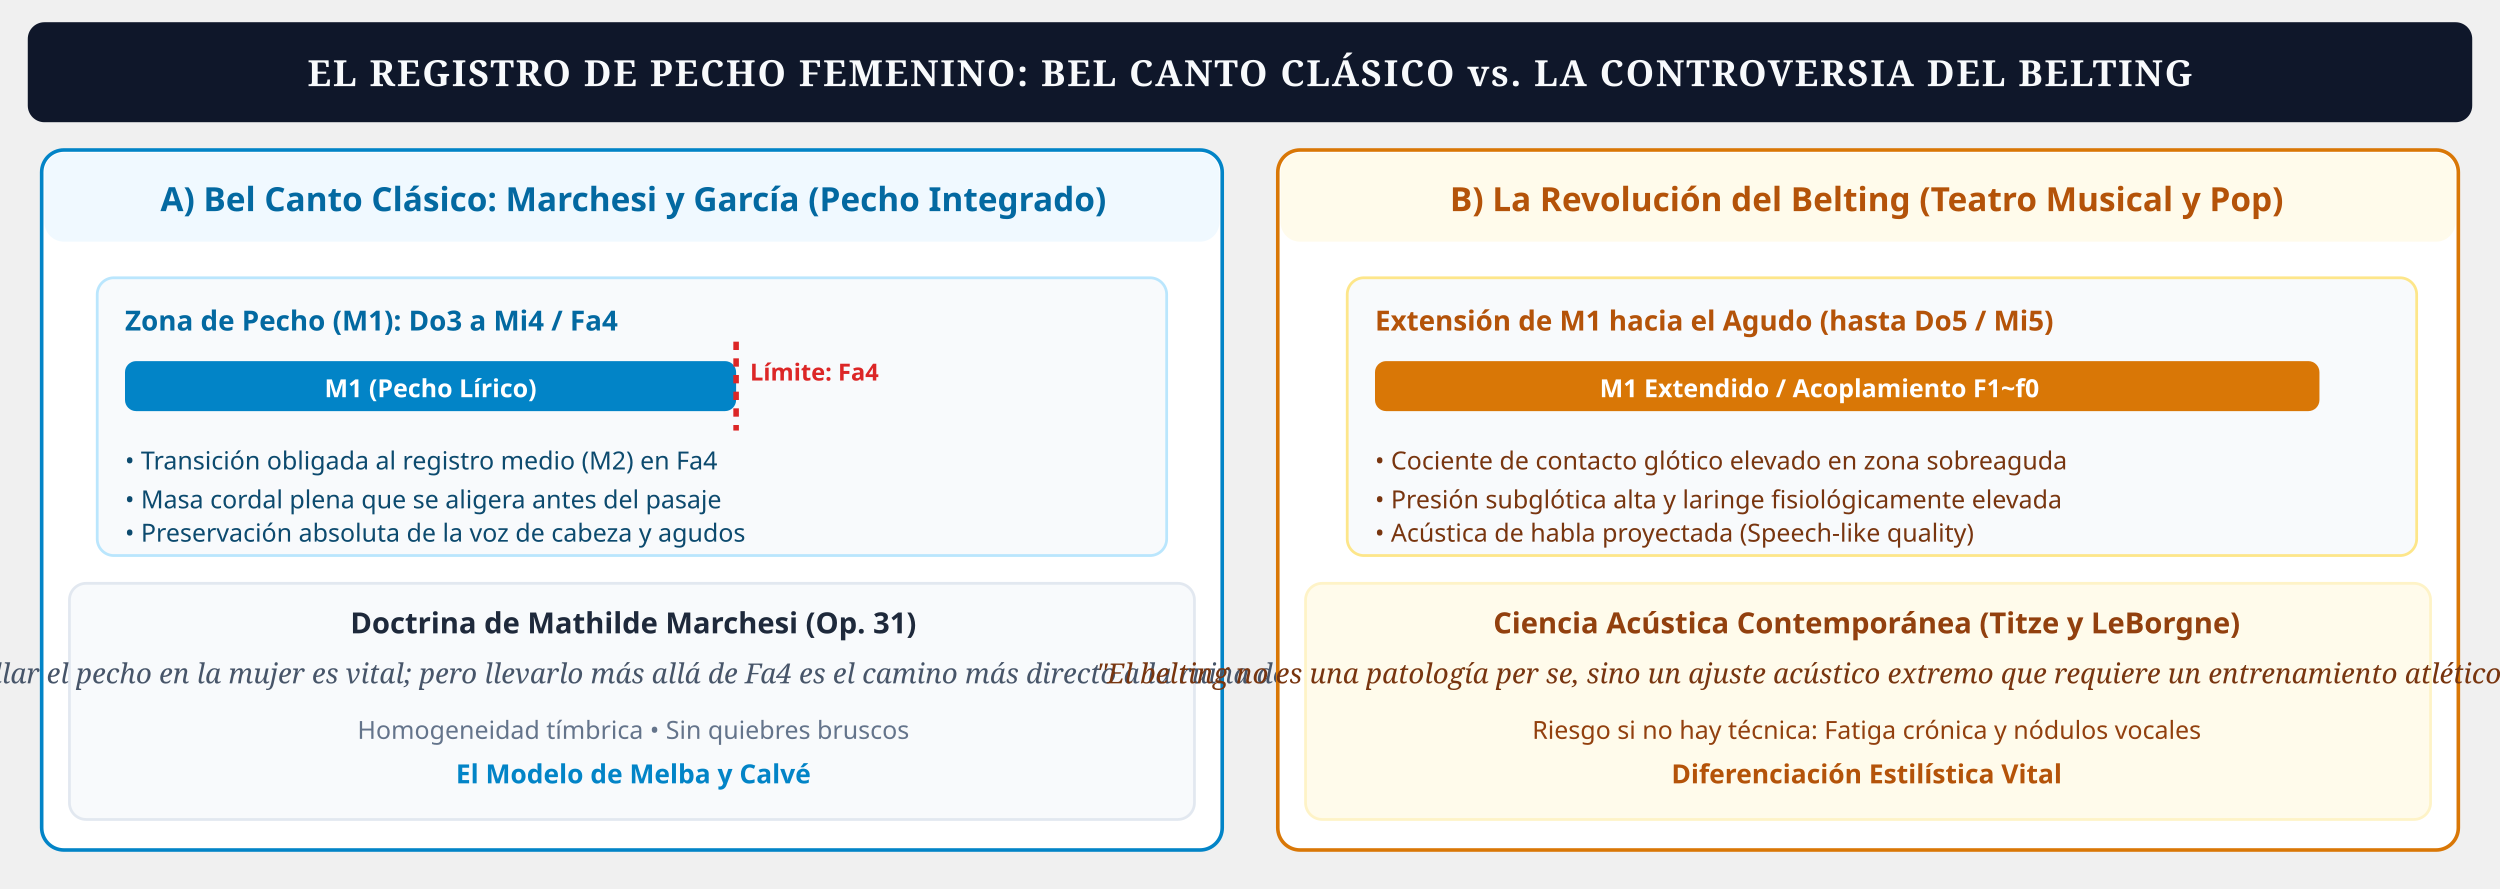
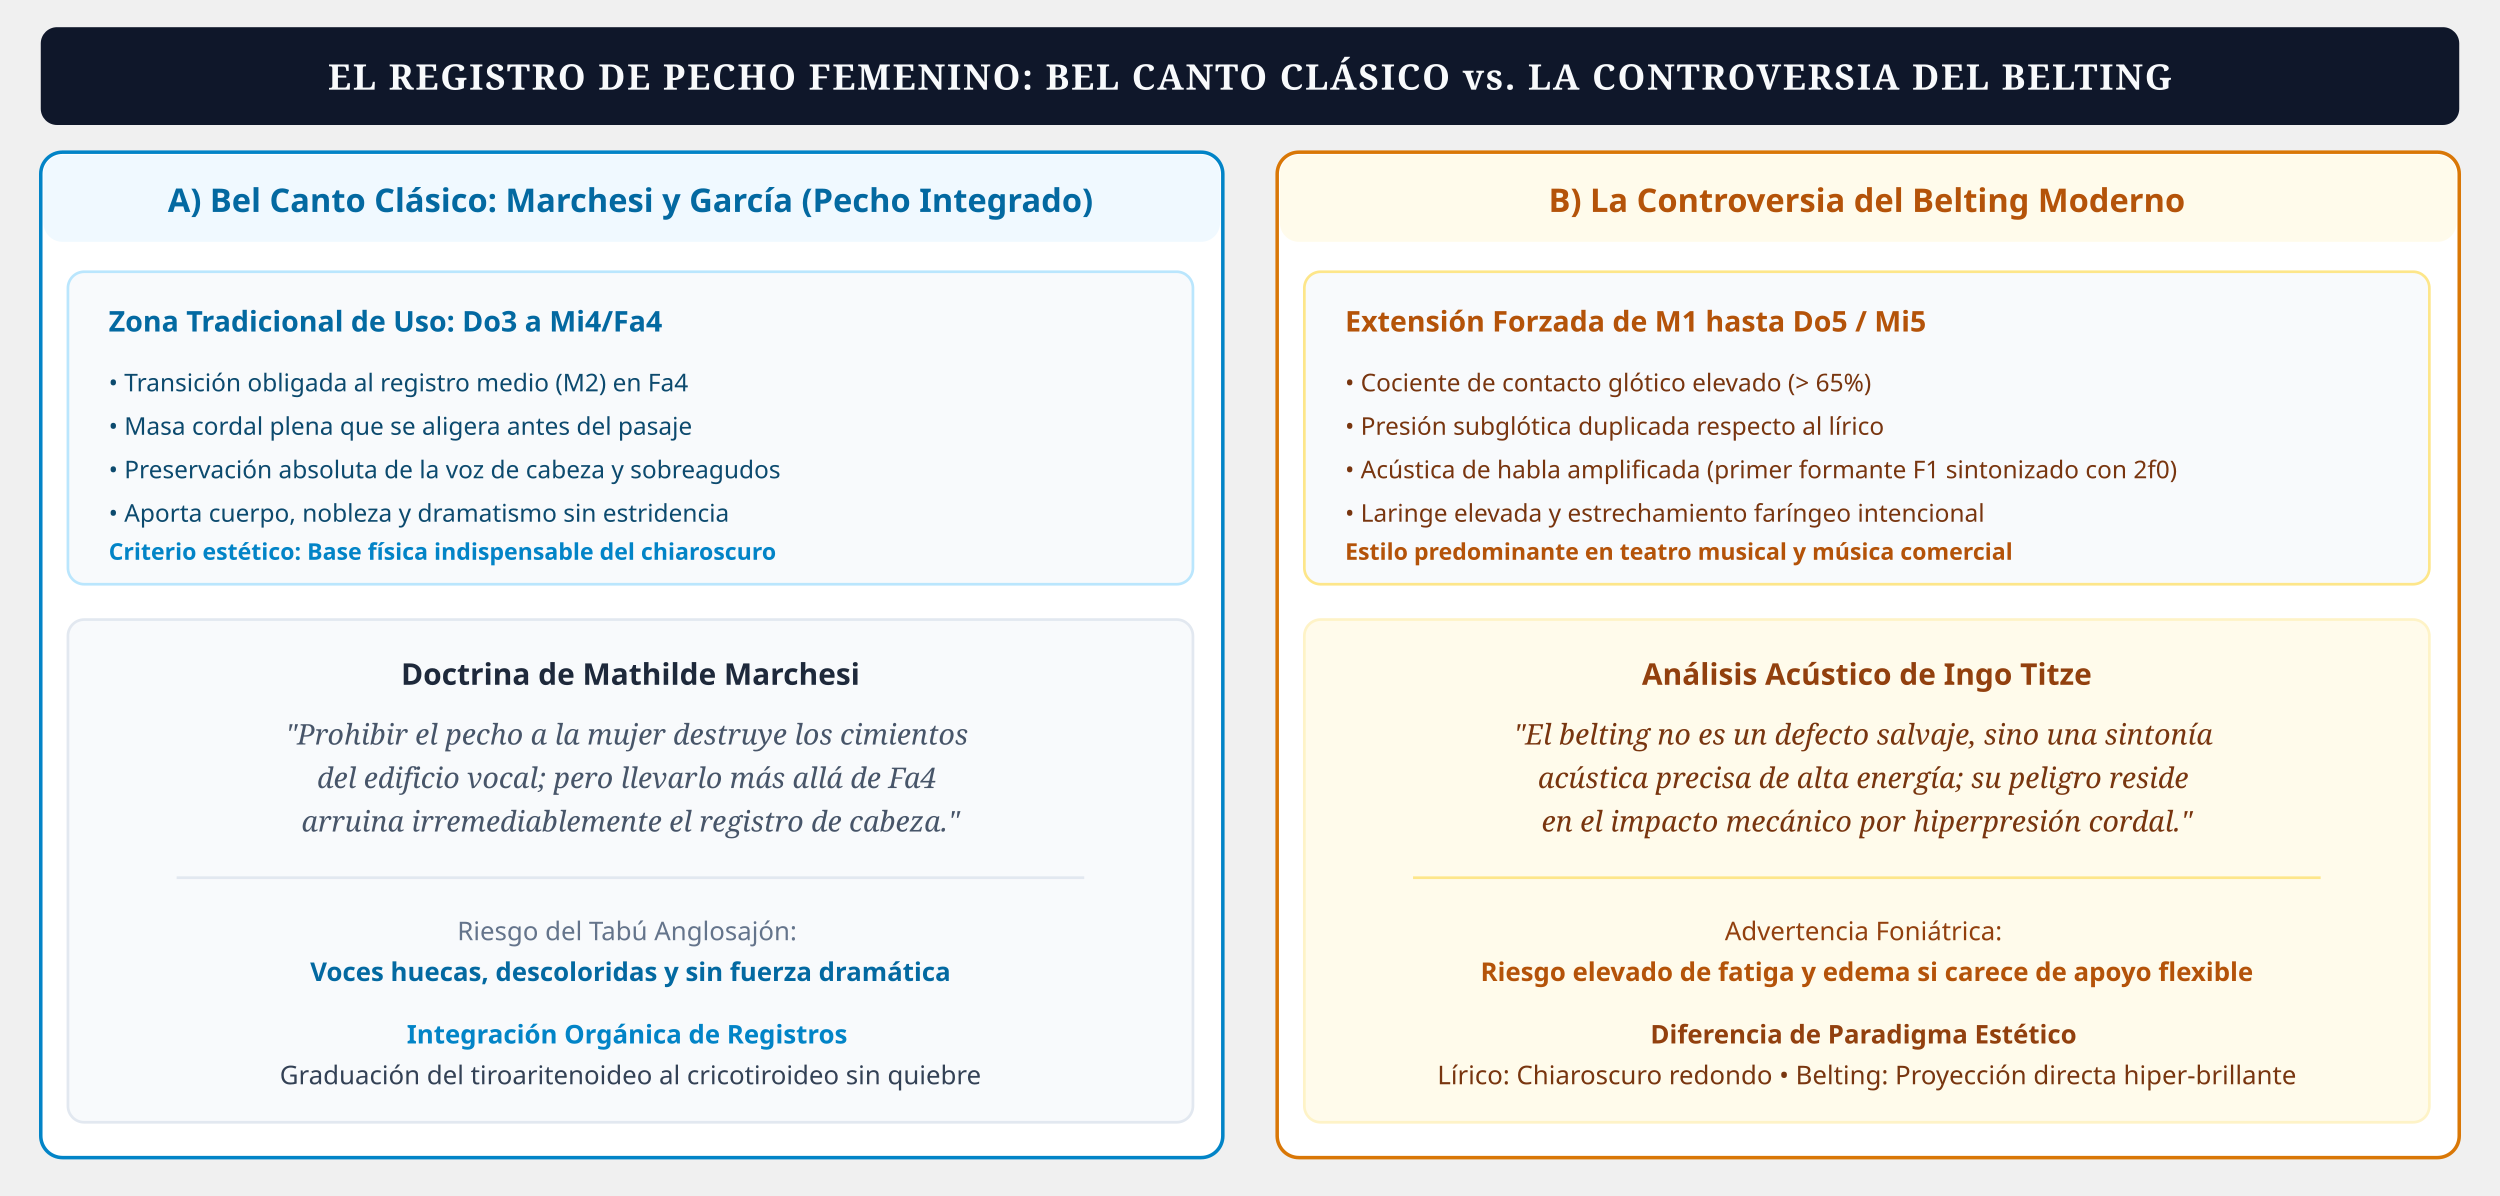
- <svg xmlns="http://www.w3.org/2000/svg" viewBox="0 0 900 320" width="100%" height="auto" style="background:#ffffff; border:1px solid #cbd5e1; border-radius:10px; padding:12px; box-shadow: 0 2px 8px rgba(0,0,0,0.05);">
-   <rect x="10" y="8" width="880" height="36" rx="6" fill="#0f172a" />
-   <text x="450" y="31" text-anchor="middle" font-family="'Cinzel', serif" font-size="13" font-weight="700" fill="#f8fafc" letter-spacing="0.05em">EL REGISTRO DE PECHO FEMENINO: BEL CANTO CLÁSICO vs. LA CONTROVERSIA DEL BELTING</text>
-   <rect x="15" y="54" width="425" height="252" rx="8" fill="#ffffff" stroke="#0284c7" stroke-width="1.3" />
-   <rect x="16" y="55" width="423" height="32" rx="7" fill="#f0f9ff" />
-   <text x="228" y="76" text-anchor="middle" font-family="'Plus Jakarta Sans', sans-serif" font-weight="700" font-size="12" fill="#0369a1">A) Bel Canto Clásico: Marchesi y García (Pecho Integrado)</text>
-   <g transform="translate(25, 95)">
-     <rect x="10" y="5" width="385" height="100" rx="6" fill="#f8fafc" stroke="#bae6fd" />
-     <text x="20" y="24" font-family="'Plus Jakarta Sans', sans-serif" font-size="10" font-weight="700" fill="#0369a1">Zona de Pecho (M1): Do3 a Mi4 / Fa4</text>
-     <rect x="20" y="35" width="220" height="18" rx="4" fill="#0284c7" />
-     <text x="130" y="48" text-anchor="middle" font-family="'Plus Jakarta Sans', sans-serif" font-size="9" font-weight="700" fill="#ffffff">M1 (Pecho Lírico)</text>
-     <line x1="240" y1="28" x2="240" y2="60" stroke="#dc2626" stroke-width="2" stroke-dasharray="3,3" />
-     <text x="245" y="42" font-family="'Plus Jakarta Sans', sans-serif" font-size="8.5" font-weight="700" fill="#dc2626">Límite: Fa4</text>
-     <text x="20" y="74" font-family="'Plus Jakarta Sans', sans-serif" font-size="9" fill="#0c4a6e">• Transición obligada al registro medio (M2) en Fa4</text>
-     <text x="20" y="88" font-family="'Plus Jakarta Sans', sans-serif" font-size="9" fill="#0c4a6e">• Masa cordal plena que se aligera antes del pasaje</text>
-     <text x="20" y="100" font-family="'Plus Jakarta Sans', sans-serif" font-size="9" fill="#0c4a6e">• Preservación absoluta de la voz de cabeza y agudos</text>
+ <svg xmlns="http://www.w3.org/2000/svg" viewBox="0 0 920 440" width="100%" height="auto" style="background:#ffffff; border:1px solid #cbd5e1; border-radius:10px; padding:12px; box-shadow: 0 2px 8px rgba(0,0,0,0.05);">
+   <rect x="15" y="10" width="890" height="36" rx="6" fill="#0f172a" />
+   <text x="460" y="33" text-anchor="middle" font-family="'Cinzel', serif" font-size="13" font-weight="700" fill="#f8fafc" letter-spacing="0.05em">EL REGISTRO DE PECHO FEMENINO: BEL CANTO CLÁSICO vs. LA CONTROVERSIA DEL BELTING</text>
+   <rect x="15" y="56" width="435" height="370" rx="8" fill="#ffffff" stroke="#0284c7" stroke-width="1.3" />
+   <rect x="16" y="57" width="433" height="32" rx="7" fill="#f0f9ff" />
+   <text x="232" y="78" text-anchor="middle" font-family="'Plus Jakarta Sans', sans-serif" font-weight="700" font-size="12" fill="#0369a1">A) Bel Canto Clásico: Marchesi y García (Pecho Integrado)</text>
+   <g transform="translate(25, 100)">
+     <rect x="0" y="0" width="414" height="115" rx="6" fill="#f8fafc" stroke="#bae6fd" />
+     <text x="15" y="22" font-family="'Plus Jakarta Sans', sans-serif" font-size="10.5" font-weight="700" fill="#0369a1">Zona Tradicional de Uso: Do3 a Mi4/Fa4</text>
+     <text x="15" y="44" font-family="'Plus Jakarta Sans', sans-serif" font-size="9" fill="#0c4a6e">• Transición obligada al registro medio (M2) en Fa4</text>
+     <text x="15" y="60" font-family="'Plus Jakarta Sans', sans-serif" font-size="9" fill="#0c4a6e">• Masa cordal plena que se aligera antes del pasaje</text>
+     <text x="15" y="76" font-family="'Plus Jakarta Sans', sans-serif" font-size="9" fill="#0c4a6e">• Preservación absoluta de la voz de cabeza y sobreagudos</text>
+     <text x="15" y="92" font-family="'Plus Jakarta Sans', sans-serif" font-size="9" fill="#0c4a6e">• Aporta cuerpo, nobleza y dramatismo sin estridencia</text>
+     <text x="15" y="106" font-family="'Plus Jakarta Sans', sans-serif" font-size="8.5" font-weight="600" fill="#0284c7">Criterio estético: Base física indispensable del chiaroscuro</text>
  </g>
-   <rect x="25" y="210" width="405" height="85" rx="6" fill="#f8fafc" stroke="#e2e8f0" />
-   <text x="228" y="228" text-anchor="middle" font-family="'Plus Jakarta Sans', sans-serif" font-size="10.5" font-weight="700" fill="#1e293b">Doctrina de Mathilde Marchesi (Op. 31)</text>
-   <text x="228" y="246" text-anchor="middle" font-family="'Newsreader', serif" font-style="italic" font-size="10" fill="#475569">"Desarrollar el pecho en la mujer es vital; pero llevarlo más allá de Fa4 es el camino más directo a la ruina de la voz."</text>
-   <text x="228" y="266" text-anchor="middle" font-family="'Plus Jakarta Sans', sans-serif" font-size="9" fill="#64748b">Homogeneidad tímbrica • Sin quiebres bruscos</text>
-   <text x="228" y="282" text-anchor="middle" font-family="'Plus Jakarta Sans', sans-serif" font-size="9.5" font-weight="600" fill="#0284c7">El Modelo de Melba y Calvé</text>
-   <rect x="460" y="54" width="425" height="252" rx="8" fill="#ffffff" stroke="#d97706" stroke-width="1.3" />
-   <rect x="461" y="55" width="423" height="32" rx="7" fill="#fffbeb" />
-   <text x="672" y="76" text-anchor="middle" font-family="'Plus Jakarta Sans', sans-serif" font-weight="700" font-size="12" fill="#b45309">B) La Revolución del Belting (Teatro Musical y Pop)</text>
-   <g transform="translate(475, 95)">
-     <rect x="10" y="5" width="385" height="100" rx="6" fill="#f8fafc" stroke="#fde68a" />
-     <text x="20" y="24" font-family="'Plus Jakarta Sans', sans-serif" font-size="10" font-weight="700" fill="#b45309">Extensión de M1 hacia el Agudo (hasta Do5 / Mi5)</text>
-     <rect x="20" y="35" width="340" height="18" rx="4" fill="#d97706" />
-     <text x="180" y="48" text-anchor="middle" font-family="'Plus Jakarta Sans', sans-serif" font-size="9" font-weight="700" fill="#ffffff">M1 Extendido / Acoplamiento F1~f0</text>
-     <text x="20" y="74" font-family="'Plus Jakarta Sans', sans-serif" font-size="9" fill="#78350f">• Cociente de contacto glótico elevado en zona sobreaguda</text>
-     <text x="20" y="88" font-family="'Plus Jakarta Sans', sans-serif" font-size="9" fill="#78350f">• Presión subglótica alta y laringe fisiológicamente elevada</text>
-     <text x="20" y="100" font-family="'Plus Jakarta Sans', sans-serif" font-size="9" fill="#78350f">• Acústica de habla proyectada (Speech-like quality)</text>
+   <g transform="translate(25, 228)">
+     <rect x="0" y="0" width="414" height="185" rx="6" fill="#f8fafc" stroke="#e2e8f0" />
+     <text x="207" y="24" text-anchor="middle" font-family="'Plus Jakarta Sans', sans-serif" font-size="11" font-weight="700" fill="#1e293b">Doctrina de Mathilde Marchesi</text>
+     <text x="207" y="46" text-anchor="middle" font-family="'Newsreader', serif" font-style="italic" font-size="10.5" fill="#475569">
+       <tspan x="207" dy="0">"Prohibir el pecho a la mujer destruye los cimientos</tspan>
+       <tspan x="207" dy="16">del edificio vocal; pero llevarlo más allá de Fa4</tspan>
+       <tspan x="207" dy="16">arruina irremediablemente el registro de cabeza."</tspan>
+     </text>
+     <line x1="40" y1="95" x2="374" y2="95" stroke="#e2e8f0" stroke-width="1" />
+     <text x="207" y="118" text-anchor="middle" font-family="'Plus Jakarta Sans', sans-serif" font-size="9.5" fill="#64748b">
+       <tspan x="207" dy="0">Riesgo del Tabú Anglosajón:</tspan>
+       <tspan x="207" dy="15" font-weight="600" fill="#0369a1">Voces huecas, descoloridas y sin fuerza dramática</tspan>
+     </text>
+     <text x="207" y="156" text-anchor="middle" font-family="'Plus Jakarta Sans', sans-serif" font-size="9.5" font-weight="700" fill="#0284c7">
+       <tspan x="207" dy="0">Integración Orgánica de Registros</tspan>
+       <tspan x="207" dy="15" font-weight="500" fill="#334155">Graduación del tiroaritenoideo al cricotiroideo sin quiebre</tspan>
+     </text>
  </g>
-   <rect x="470" y="210" width="405" height="85" rx="6" fill="#fffbeb" stroke="#fef3c7" />
-   <text x="672" y="228" text-anchor="middle" font-family="'Plus Jakarta Sans', sans-serif" font-size="10.5" font-weight="700" fill="#92400e">Ciencia Acústica Contemporánea (Titze y LeBorgne)</text>
-   <text x="672" y="246" text-anchor="middle" font-family="'Newsreader', serif" font-style="italic" font-size="10" fill="#78350f">"El belting no es una patología per se, sino un ajuste acústico extremo que requiere un entrenamiento atlético riguroso."</text>
-   <text x="672" y="266" text-anchor="middle" font-family="'Plus Jakarta Sans', sans-serif" font-size="9" fill="#92400e">Riesgo si no hay técnica: Fatiga crónica y nódulos vocales</text>
-   <text x="672" y="282" text-anchor="middle" font-family="'Plus Jakarta Sans', sans-serif" font-size="9.5" font-weight="600" fill="#b45309">Diferenciación Estilística Vital</text>
+   <rect x="470" y="56" width="435" height="370" rx="8" fill="#ffffff" stroke="#d97706" stroke-width="1.3" />
+   <rect x="471" y="57" width="433" height="32" rx="7" fill="#fffbeb" />
+   <text x="687" y="78" text-anchor="middle" font-family="'Plus Jakarta Sans', sans-serif" font-weight="700" font-size="12" fill="#b45309">B) La Controversia del Belting Moderno</text>
+   <g transform="translate(480, 100)">
+     <rect x="0" y="0" width="414" height="115" rx="6" fill="#f8fafc" stroke="#fde68a" />
+     <text x="15" y="22" font-family="'Plus Jakarta Sans', sans-serif" font-size="10.5" font-weight="700" fill="#b45309">Extensión Forzada de M1 hasta Do5 / Mi5</text>
+     <text x="15" y="44" font-family="'Plus Jakarta Sans', sans-serif" font-size="9" fill="#78350f">• Cociente de contacto glótico elevado (&gt; 65%)</text>
+     <text x="15" y="60" font-family="'Plus Jakarta Sans', sans-serif" font-size="9" fill="#78350f">• Presión subglótica duplicada respecto al lírico</text>
+     <text x="15" y="76" font-family="'Plus Jakarta Sans', sans-serif" font-size="9" fill="#78350f">• Acústica de habla amplificada (primer formante F1 sintonizado con 2f0)</text>
+     <text x="15" y="92" font-family="'Plus Jakarta Sans', sans-serif" font-size="9" fill="#78350f">• Laringe elevada y estrechamiento faríngeo intencional</text>
+     <text x="15" y="106" font-family="'Plus Jakarta Sans', sans-serif" font-size="8.5" font-weight="600" fill="#b45309">Estilo predominante en teatro musical y música comercial</text>
+   </g>
+   <g transform="translate(480, 228)">
+     <rect x="0" y="0" width="414" height="185" rx="6" fill="#fffbeb" stroke="#fef3c7" />
+     <text x="207" y="24" text-anchor="middle" font-family="'Plus Jakarta Sans', sans-serif" font-size="11" font-weight="700" fill="#92400e">Análisis Acústico de Ingo Titze</text>
+     <text x="207" y="46" text-anchor="middle" font-family="'Newsreader', serif" font-style="italic" font-size="10.5" fill="#78350f">
+       <tspan x="207" dy="0">"El belting no es un defecto salvaje, sino una sintonía</tspan>
+       <tspan x="207" dy="16">acústica precisa de alta energía; su peligro reside</tspan>
+       <tspan x="207" dy="16">en el impacto mecánico por hiperpresión cordal."</tspan>
+     </text>
+     <line x1="40" y1="95" x2="374" y2="95" stroke="#fde68a" stroke-width="1" />
+     <text x="207" y="118" text-anchor="middle" font-family="'Plus Jakarta Sans', sans-serif" font-size="9.5" fill="#92400e">
+       <tspan x="207" dy="0">Advertencia Foniátrica:</tspan>
+       <tspan x="207" dy="15" font-weight="600" fill="#b45309">Riesgo elevado de fatiga y edema si carece de apoyo flexible</tspan>
+     </text>
+     <text x="207" y="156" text-anchor="middle" font-family="'Plus Jakarta Sans', sans-serif" font-size="9.5" font-weight="700" fill="#92400e">
+       <tspan x="207" dy="0">Diferencia de Paradigma Estético</tspan>
+       <tspan x="207" dy="15" font-weight="500" fill="#78350f">Lírico: Chiaroscuro redondo • Belting: Proyección directa hiper-brillante</tspan>
+     </text>
+   </g>
</svg>
